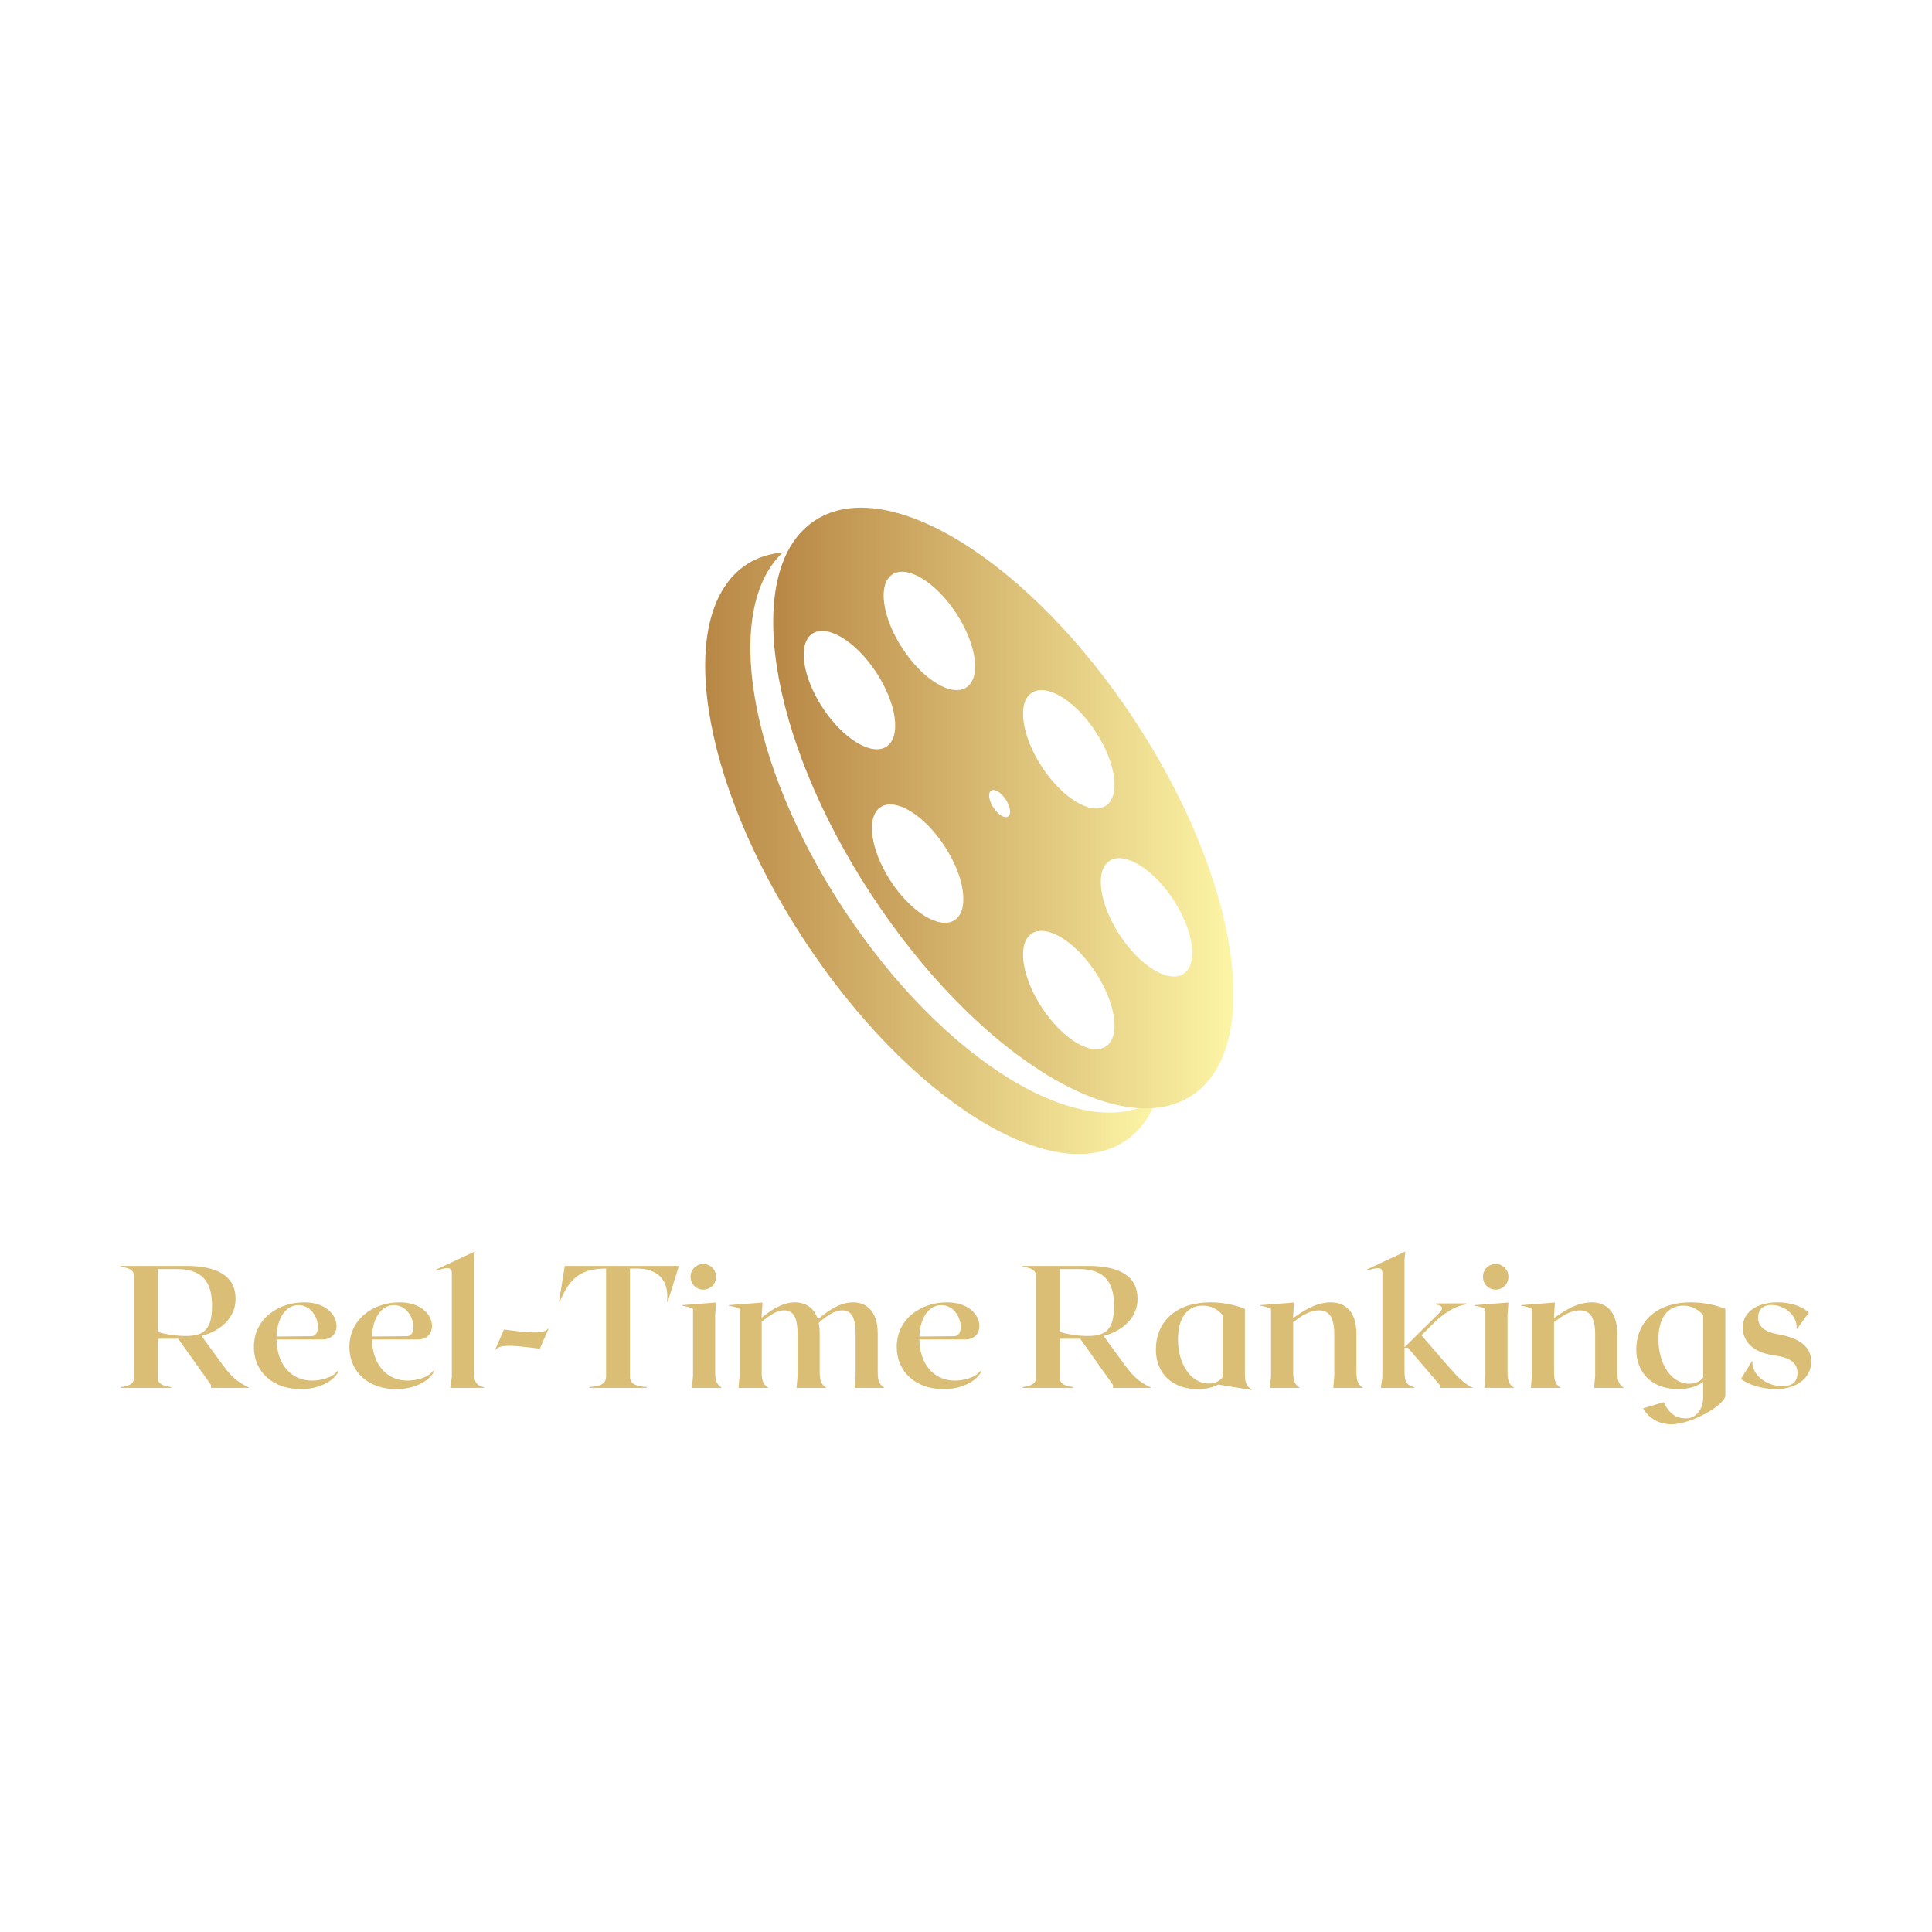
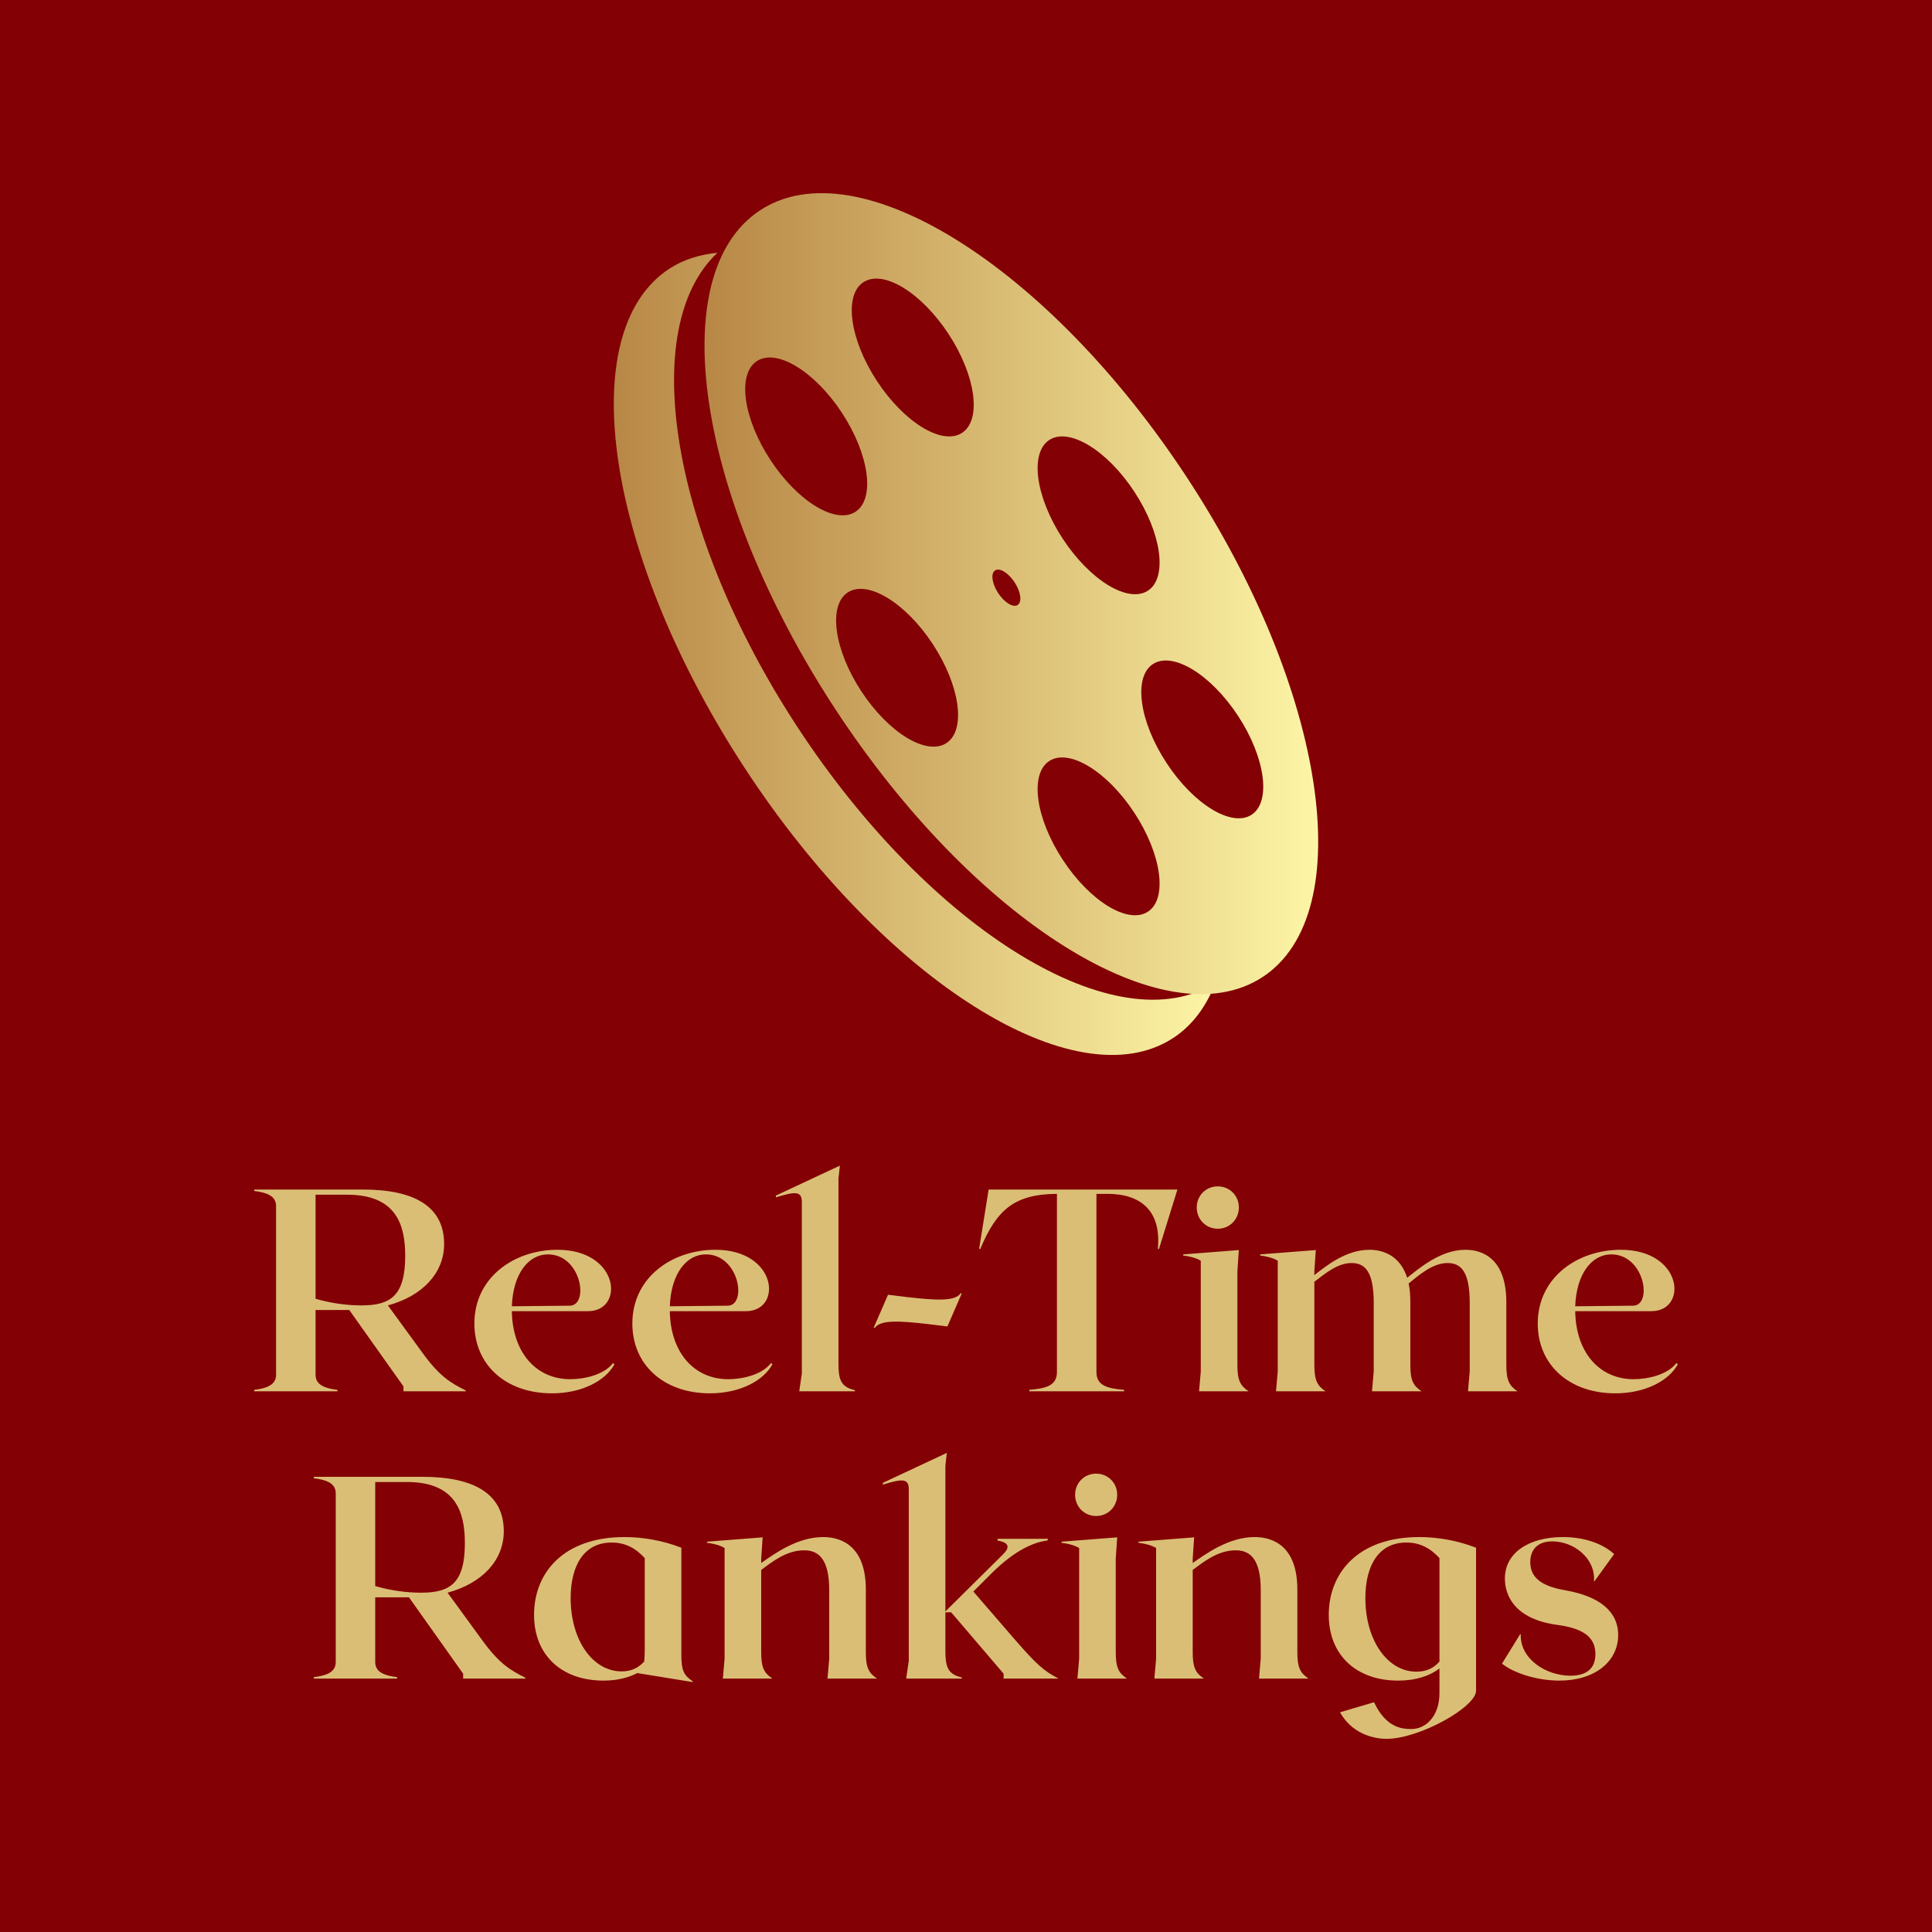
- <svg xmlns="http://www.w3.org/2000/svg" viewBox="-25 -105.105 400 400" class="css-1j8o68f">
+ <svg xmlns="http://www.w3.org/2000/svg" xmlns:ns1="https://boxy-svg.com" viewBox="25 -55.105 300 300" class="css-1j8o68f">
  <defs id="SvgjsDefs9870">
    <linearGradient id="SvgjsLinearGradient9875">
      <stop id="SvgjsStop9876" stop-color="#b88746" offset="0" />
      <stop id="SvgjsStop9877" stop-color="#fdf5a6" offset="1" />
    </linearGradient>
-     <linearGradient id="SvgjsLinearGradient9878">
-       <stop id="SvgjsStop9879" stop-color="#b88746" offset="0" />
-       <stop id="SvgjsStop9880" stop-color="#fdf5a6" offset="1" />
-     </linearGradient>
+     <ns1:grid x="-25.288" y="-38.958" width="66.51" height="66.509" />
  </defs>
-   <g id="SvgjsG9871" featurekey="symbolFeature-0" transform="matrix(1.515155,0,0,1.515155,107.5064,-1.271872)" fill="url(#SvgjsLinearGradient9875)">
-     <path fill="url(#SvgjsLinearGradient9875)" d="M27.741,55.577C14.709,35.687,11.319,14.628,19.528,6.948c-1.814,0.18-3.486,0.687-4.937,1.636  c-9.969,6.532-6.487,29.473,7.776,51.24c14.263,21.769,33.91,34.119,43.877,27.591c1.968-1.291,3.395-3.242,4.334-5.678  C60.591,88.162,41.44,76.48,27.741,55.577z">
-     </path>
-     <path fill="url(#SvgjsLinearGradient9875)" d="M67.694,30.055C53.478,8.353,33.87-3.94,23.902,2.592c-9.969,6.531-6.522,29.417,7.697,51.116  c14.217,21.698,33.829,33.996,43.796,27.467C85.361,74.641,81.918,51.756,67.694,30.055z M53.533,26.137  c2.025-1.328,5.935,1.049,8.728,5.313c2.793,4.263,3.412,8.795,1.388,10.125c-2.028,1.327-5.937-1.052-8.73-5.314  C52.126,31.998,51.505,27.466,53.533,26.137z M24.951,28.175c-2.793-4.264-3.414-8.795-1.386-10.124  c2.026-1.329,5.935,1.05,8.728,5.312c2.793,4.264,3.414,8.796,1.388,10.125C31.652,34.816,27.744,32.437,24.951,28.175z   M42.997,57.195c-2.029,1.332-5.938-1.046-8.73-5.31c-2.793-4.265-3.415-8.796-1.387-10.125c2.026-1.328,5.934,1.05,8.727,5.312  C44.402,51.335,45.021,55.869,42.997,57.195z M44.601,25.401c-2.029,1.329-5.937-1.05-8.73-5.313  c-2.793-4.263-3.414-8.795-1.386-10.124c2.026-1.328,5.935,1.05,8.728,5.312C46.006,19.54,46.626,24.073,44.601,25.401z   M50.296,43.042c-0.465,0.304-1.359-0.241-2.001-1.219c-0.639-0.976-0.78-2.015-0.317-2.319c0.465-0.305,1.36,0.24,2.001,1.217  C50.619,41.698,50.762,42.738,50.296,43.042z M63.648,74.474c-2.028,1.33-5.937-1.049-8.73-5.313  c-2.794-4.263-3.414-8.795-1.387-10.124c2.025-1.327,5.934,1.051,8.728,5.313C65.052,68.612,65.673,73.145,63.648,74.474z   M74.272,64.538c-2.028,1.329-5.936-1.05-8.729-5.313c-2.795-4.263-3.414-8.796-1.388-10.124c2.025-1.328,5.934,1.051,8.729,5.313  C75.678,58.679,76.295,63.211,74.272,64.538z">
-     </path>
-   </g>
-   <g id="SvgjsG9872" featurekey="nameFeature-0" transform="matrix(0.9019688,0,0,0.9019688,-0.5411799,146.1709)" fill="#dabe76">
-     <path d="M24 34.72 c2.36 3.24 3.88 4.12 5.96 5.16 l0 0.12 l-8.64 0 l0 -0.68 l-7.52 -10.6 l-4.68 0 l0 9 c0 1.44 1.4 1.88 3.04 2.08 l0 0.2 l-11.56 0 l0 -0.2 c1.64 -0.2 3.04 -0.64 3.04 -2.08 l0 -23.44 c0 -1.44 -1.4 -1.88 -3.04 -2.08 l0 -0.2 l15.08 0 c7.16 0 11.28 2.36 11.28 7.56 c0 4 -2.96 7.2 -7.8 8.52 z M9.12 12.72 l0 14.44 c2.08 0.6 4.28 0.92 6.36 0.92 c4.04 0 6.08 -1.32 6.08 -6.88 c0 -4.24 -1.2 -8.48 -8.04 -8.48 l-4.4 0 z M50.4 36.08 l0.2 0.16 c-1.2 2.24 -4.44 4.04 -8.68 4.04 c-6.4 0 -10.76 -3.96 -10.76 -9.68 c0 -6.44 5.56 -10.24 11.52 -10.24 c8.64 0 9.36 8.52 4.24 8.52 l-10.56 0 c0.08 5.68 3.32 9.44 8.12 9.44 c1.92 0 4.68 -0.6 5.92 -2.24 z M41.36 21 c-2.72 0 -4.84 2.72 -5 7.2 l8.04 -0.08 c2.72 -0.04 1.6 -7.12 -3.04 -7.12 z M72.32 36.08 l0.2 0.16 c-1.2 2.24 -4.44 4.04 -8.68 4.04 c-6.4 0 -10.76 -3.96 -10.76 -9.68 c0 -6.44 5.56 -10.24 11.52 -10.24 c8.64 0 9.36 8.52 4.24 8.52 l-10.56 0 c0.08 5.68 3.32 9.44 8.12 9.44 c1.92 0 4.68 -0.6 5.92 -2.24 z M63.28 21 c-2.72 0 -4.84 2.72 -5 7.2 l8.04 -0.08 c2.72 -0.04 1.6 -7.12 -3.04 -7.12 z M81.68 36.12 c0 2.16 0.28 3.28 2.28 3.72 l0 0.16 l-7.72 0 l0.36 -2.48 l0 -23.8 c0 -1.6 -1.04 -1.4 -3.6 -0.64 l0 -0.24 l8.88 -4.16 l-0.2 1.8 l0 25.64 z M86.56 31.2 l2 -4.6 l2.6 0.32 c4.24 0.48 6.68 0.6 7.48 -0.52 l0.16 0 l-2 4.6 l-2.6 -0.32 c-4.2 -0.48 -6.68 -0.6 -7.48 0.52 l-0.16 0 z M128.72 12 l-2.56 8.24 l-0.16 0 c0.52 -5.44 -2.52 -7.64 -7 -7.64 l-1.52 0 l0 24.72 c0 1.84 1.4 2.28 3.84 2.48 l0 0.2 l-13.16 0 l0 -0.2 c2.44 -0.2 3.84 -0.64 3.84 -2.48 l0 -24.72 c-5.96 0.04 -8.36 2.24 -10.64 7.64 l-0.16 0 l1.32 -8.24 l26.2 0 z M134.32 17.44 c-1.64 0 -2.92 -1.28 -2.92 -2.96 c0 -1.64 1.28 -2.92 2.92 -2.92 s2.92 1.28 2.92 2.92 c0 1.68 -1.28 2.96 -2.92 2.96 z M131.72 40 l0.24 -2.76 l0 -15.36 c-0.56 -0.36 -1.6 -0.64 -2.44 -0.72 l0 -0.16 l7.72 -0.6 l-0.2 2.96 l0 12.92 c0 2.16 0.36 2.92 1.56 3.72 l-6.88 0 z M169.04 40 l0.24 -2.76 l0 -9.52 c0 -4.44 -1.28 -5.52 -3.08 -5.52 c-2.08 0 -3.96 1.68 -5.4 2.84 c0.16 0.72 0.24 1.6 0.24 2.6 l0 8.64 c0 2.16 0.36 2.92 1.56 3.72 l-6.88 0 l0.24 -2.76 l0 -9.52 c0 -4.44 -1.28 -5.52 -3.08 -5.52 c-1.96 0 -3.68 1.48 -5.16 2.6 l0 11.48 c0 2.16 0.36 2.92 1.56 3.72 l-6.88 0 l0.24 -2.76 l0 -15.36 c-0.56 -0.36 -1.6 -0.64 -2.44 -0.72 l0 -0.16 l7.72 -0.6 l-0.2 2.96 l0 0.52 c1.72 -1.36 4.44 -3.52 7.64 -3.52 c1.84 0 4.24 0.76 5.24 3.88 c1.56 -1.2 4.56 -3.88 8.08 -3.88 c2.4 0 5.68 1.24 5.68 7.28 l0 8.64 c0 2.16 0.36 2.92 1.56 3.72 l-6.88 0 z M197.96 36.08 l0.2 0.16 c-1.2 2.24 -4.44 4.04 -8.68 4.04 c-6.4 0 -10.76 -3.96 -10.76 -9.68 c0 -6.44 5.56 -10.24 11.52 -10.24 c8.64 0 9.36 8.52 4.24 8.52 l-10.56 0 c0.08 5.68 3.32 9.44 8.12 9.44 c1.92 0 4.68 -0.6 5.92 -2.24 z M188.92 21 c-2.72 0 -4.84 2.72 -5 7.2 l8.04 -0.08 c2.72 -0.04 1.6 -7.12 -3.04 -7.12 z M231.04 34.72 c2.36 3.24 3.88 4.12 5.96 5.16 l0 0.12 l-8.64 0 l0 -0.68 l-7.52 -10.6 l-4.68 0 l0 9 c0 1.44 1.4 1.88 3.04 2.08 l0 0.2 l-11.56 0 l0 -0.2 c1.64 -0.2 3.04 -0.64 3.04 -2.08 l0 -23.44 c0 -1.44 -1.4 -1.88 -3.04 -2.08 l0 -0.2 l15.08 0 c7.16 0 11.28 2.36 11.28 7.56 c0 4 -2.96 7.2 -7.8 8.52 z M216.16 12.72 l0 14.44 c2.08 0.6 4.28 0.92 6.36 0.92 c4.04 0 6.08 -1.32 6.08 -6.88 c0 -4.24 -1.2 -8.48 -8.04 -8.48 l-4.4 0 z M258.64 36.72 c0 2.16 0.36 2.84 1.56 3.64 l0 0.12 l-7.64 -1.24 s0.04 0 0.04 -0.04 c-1.28 0.68 -2.88 1.08 -4.76 1.08 c-5.84 0 -9.64 -3.56 -9.64 -9.12 c0 -5.84 4.08 -10.8 12.56 -10.8 c2.56 0 5.32 0.48 7.88 1.48 l0 14.88 z M243.28 28.84 c0 5.8 3.04 10.16 7.08 10.16 c1.32 0 2.32 -0.48 3.12 -1.36 c0.04 -0.4 0.08 -0.84 0.08 -1.44 l0 -12.92 c-1.24 -1.36 -2.68 -2.16 -4.6 -2.16 c-3.76 0 -5.68 3.08 -5.68 7.72 z M278.92 40 l0.24 -2.76 l0 -9.52 c0 -4.48 -1.6 -5.52 -3.48 -5.52 c-2.48 0 -4.44 1.6 -5.96 2.72 l0 11.36 c0 2.16 0.36 2.92 1.56 3.72 l-6.88 0 l0.24 -2.76 l0 -15.36 c-0.56 -0.36 -1.6 -0.64 -2.44 -0.72 l0 -0.16 l7.72 -0.6 l-0.2 2.96 l0 0.6 c1.84 -1.28 5 -3.6 8.6 -3.6 c2.52 0 5.92 1.24 5.92 7.28 l0 8.64 c0 2.16 0.36 2.92 1.56 3.72 l-6.88 0 z M311 40 l-7.64 0 l0 -0.68 l-7.28 -8.52 l-0.8 0 l0 5.32 c0 2.16 0.28 3.28 2.28 3.72 l0 0.16 l-7.72 0 l0.36 -2.48 l0 -23.8 c0 -1.6 -1.04 -1.4 -3.6 -0.64 l0 -0.24 l8.88 -4.16 l-0.2 1.8 l0 20.2 l8 -7.92 c0.76 -0.76 1.16 -1.6 -0.8 -1.92 l0.08 -0.24 l6.96 0 l-0.08 0.24 c-1.68 0.2 -4.36 1.16 -7.8 4.6 l-2.48 2.48 l5.88 6.8 c2.76 3.16 3.88 4.24 5.96 5.28 z M316.2 17.44 c-1.64 0 -2.92 -1.28 -2.92 -2.96 c0 -1.64 1.28 -2.92 2.92 -2.92 s2.92 1.28 2.92 2.92 c0 1.68 -1.28 2.96 -2.92 2.96 z M313.6 40 l0.24 -2.76 l0 -15.36 c-0.56 -0.36 -1.6 -0.64 -2.44 -0.72 l0 -0.16 l7.72 -0.6 l-0.2 2.96 l0 12.92 c0 2.16 0.36 2.92 1.56 3.72 l-6.88 0 z M338.8 40 l0.24 -2.76 l0 -9.52 c0 -4.48 -1.6 -5.52 -3.48 -5.52 c-2.48 0 -4.44 1.6 -5.96 2.72 l0 11.36 c0 2.16 0.36 2.92 1.56 3.72 l-6.88 0 l0.24 -2.76 l0 -15.36 c-0.56 -0.36 -1.6 -0.64 -2.44 -0.72 l0 -0.16 l7.72 -0.6 l-0.2 2.96 l0 0.6 c1.84 -1.28 5 -3.6 8.6 -3.6 c2.52 0 5.92 1.24 5.92 7.28 l0 8.64 c0 2.16 0.36 2.92 1.56 3.72 l-6.88 0 z M361.04 20.36 c2.56 0 5.32 0.48 7.88 1.48 l0 19.84 c0 2.28 -7.88 6.68 -12.4 6.68 c-2.12 0 -4.92 -0.88 -6.48 -3.68 l4.72 -1.4 c1.64 3.48 3.8 3.72 5.16 3.72 c2.12 0 3.92 -1.88 3.92 -4.96 l0 -3.44 c-1.36 1.04 -3.32 1.68 -5.72 1.68 c-5.84 0 -9.64 -3.56 -9.64 -9.12 c0 -5.84 4.08 -10.8 12.56 -10.8 z M360.64 39.04 c1.36 0 2.4 -0.48 3.2 -1.4 l0 -14.36 c-1.24 -1.36 -2.68 -2.16 -4.6 -2.16 c-3.76 0 -5.68 3.08 -5.68 7.72 c0 5.8 3.04 10.2 7.08 10.2 z M380.48 40.28 c-3.08 0 -6.36 -1.04 -7.96 -2.36 l2.52 -4.08 l0.08 0 c-0.12 3.48 3.56 5.76 6.88 5.76 c2.4 0 3.48 -1.12 3.48 -3 c0 -2.44 -1.8 -3.56 -5.2 -4.04 c-6.12 -0.8 -7.36 -4.2 -7.36 -6.44 c0 -3.6 3.36 -5.76 8.04 -5.76 c3.16 0 5.64 1 7.12 2.36 l-2.72 3.76 l-0.08 0 c0.24 -3.2 -2.84 -5.52 -5.76 -5.52 c-2.64 0 -3.08 1.8 -3.08 2.88 c0 2.52 2.2 3.44 4.92 3.92 c4.56 0.8 7.28 2.84 7.28 6.2 c0 3.64 -3.2 6.32 -8.16 6.32 z">
-     </path>
+   <rect x="25" y="-55.105" width="300" height="300" style="fill: #830004;" />
+   <g transform="matrix(1, 0, 0, 1, -0.000023, -9.110532)">
+     <g id="SvgjsG9871" featurekey="symbolFeature-0" transform="matrix(1.515155, 0, 0, 1.515155, 106.8189, -17.27188)" fill="url(#SvgjsLinearGradient9875)">
+       <path fill="url(#SvgjsLinearGradient9875)" d="M27.741,55.577C14.709,35.687,11.319,14.628,19.528,6.948c-1.814,0.18-3.486,0.687-4.937,1.636  c-9.969,6.532-6.487,29.473,7.776,51.24c14.263,21.769,33.91,34.119,43.877,27.591c1.968-1.291,3.395-3.242,4.334-5.678  C60.591,88.162,41.44,76.48,27.741,55.577z" />
+       <path fill="url(#SvgjsLinearGradient9875)" d="M67.694,30.055C53.478,8.353,33.87-3.94,23.902,2.592c-9.969,6.531-6.522,29.417,7.697,51.116  c14.217,21.698,33.829,33.996,43.796,27.467C85.361,74.641,81.918,51.756,67.694,30.055z M53.533,26.137  c2.025-1.328,5.935,1.049,8.728,5.313c2.793,4.263,3.412,8.795,1.388,10.125c-2.028,1.327-5.937-1.052-8.73-5.314  C52.126,31.998,51.505,27.466,53.533,26.137z M24.951,28.175c-2.793-4.264-3.414-8.795-1.386-10.124  c2.026-1.329,5.935,1.05,8.728,5.312c2.793,4.264,3.414,8.796,1.388,10.125C31.652,34.816,27.744,32.437,24.951,28.175z   M42.997,57.195c-2.029,1.332-5.938-1.046-8.73-5.31c-2.793-4.265-3.415-8.796-1.387-10.125c2.026-1.328,5.934,1.05,8.727,5.312  C44.402,51.335,45.021,55.869,42.997,57.195z M44.601,25.401c-2.029,1.329-5.937-1.05-8.73-5.313  c-2.793-4.263-3.414-8.795-1.386-10.124c2.026-1.328,5.935,1.05,8.728,5.312C46.006,19.54,46.626,24.073,44.601,25.401z   M50.296,43.042c-0.465,0.304-1.359-0.241-2.001-1.219c-0.639-0.976-0.78-2.015-0.317-2.319c0.465-0.305,1.36,0.24,2.001,1.217  C50.619,41.698,50.762,42.738,50.296,43.042z M63.648,74.474c-2.028,1.33-5.937-1.049-8.73-5.313  c-2.794-4.263-3.414-8.795-1.387-10.124c2.025-1.327,5.934,1.051,8.728,5.313C65.052,68.612,65.673,73.145,63.648,74.474z   M74.272,64.538c-2.028,1.329-5.936-1.05-8.729-5.313c-2.795-4.263-3.414-8.796-1.388-10.124c2.025-1.328,5.934,1.051,8.729,5.313  C75.678,58.679,76.295,63.211,74.272,64.538z" />
+     </g>
+     <g style="" transform="matrix(1.240611, 0, 0, 1.240611, -42.1069, -32.48247)">
+       <g id="SvgjsG9872" featurekey="nameFeature-0" transform="matrix(0.901969, 0, 0, 0.901969, 85.36232, 127.1709)" fill="#dabe76">
+         <path d="M24 34.72 c2.36 3.24 3.88 4.12 5.96 5.16 l0 0.12 l-8.64 0 l0 -0.68 l-7.52 -10.6 l-4.68 0 l0 9 c0 1.44 1.4 1.88 3.04 2.08 l0 0.2 l-11.56 0 l0 -0.2 c1.64 -0.2 3.04 -0.64 3.04 -2.08 l0 -23.44 c0 -1.44 -1.4 -1.88 -3.04 -2.08 l0 -0.2 l15.08 0 c7.16 0 11.28 2.36 11.28 7.56 c0 4 -2.96 7.2 -7.8 8.52 z M9.12 12.72 l0 14.44 c2.08 0.6 4.28 0.92 6.36 0.92 c4.04 0 6.08 -1.32 6.08 -6.88 c0 -4.24 -1.2 -8.48 -8.04 -8.48 l-4.4 0 z M50.4 36.08 l0.2 0.16 c-1.2 2.24 -4.44 4.04 -8.68 4.04 c-6.4 0 -10.76 -3.96 -10.76 -9.68 c0 -6.44 5.56 -10.24 11.52 -10.24 c8.64 0 9.36 8.52 4.24 8.52 l-10.56 0 c0.08 5.68 3.32 9.44 8.12 9.44 c1.92 0 4.68 -0.6 5.92 -2.24 z M41.36 21 c-2.72 0 -4.84 2.72 -5 7.2 l8.04 -0.08 c2.72 -0.04 1.6 -7.12 -3.04 -7.12 z M72.32 36.08 l0.2 0.16 c-1.2 2.24 -4.44 4.04 -8.68 4.04 c-6.4 0 -10.76 -3.96 -10.76 -9.68 c0 -6.44 5.56 -10.24 11.52 -10.24 c8.64 0 9.36 8.52 4.24 8.52 l-10.56 0 c0.08 5.68 3.32 9.44 8.12 9.44 c1.92 0 4.68 -0.6 5.92 -2.24 z M63.28 21 c-2.72 0 -4.84 2.72 -5 7.2 l8.04 -0.08 c2.72 -0.04 1.6 -7.12 -3.04 -7.12 z M81.68 36.12 c0 2.16 0.28 3.28 2.28 3.72 l0 0.16 l-7.72 0 l0.36 -2.48 l0 -23.8 c0 -1.6 -1.04 -1.4 -3.6 -0.64 l0 -0.24 l8.88 -4.16 l-0.2 1.8 l0 25.64 z M86.56 31.2 l2 -4.6 l2.6 0.32 c4.24 0.48 6.68 0.6 7.48 -0.52 l0.16 0 l-2 4.6 l-2.6 -0.32 c-4.2 -0.48 -6.68 -0.6 -7.48 0.52 l-0.16 0 z M128.72 12 l-2.56 8.24 l-0.16 0 c0.52 -5.44 -2.52 -7.64 -7 -7.64 l-1.52 0 l0 24.72 c0 1.84 1.4 2.28 3.84 2.48 l0 0.2 l-13.16 0 l0 -0.2 c2.44 -0.2 3.84 -0.64 3.84 -2.48 l0 -24.72 c-5.96 0.04 -8.36 2.24 -10.64 7.64 l-0.16 0 l1.32 -8.24 l26.2 0 z M134.32 17.44 c-1.64 0 -2.92 -1.28 -2.92 -2.96 c0 -1.64 1.28 -2.92 2.92 -2.92 s2.92 1.28 2.92 2.92 c0 1.68 -1.28 2.96 -2.92 2.96 z M131.72 40 l0.24 -2.76 l0 -15.36 c-0.56 -0.36 -1.6 -0.64 -2.44 -0.72 l0 -0.16 l7.72 -0.6 l-0.2 2.96 l0 12.92 c0 2.16 0.36 2.92 1.56 3.72 l-6.88 0 z M169.04 40 l0.24 -2.76 l0 -9.52 c0 -4.44 -1.28 -5.52 -3.08 -5.52 c-2.08 0 -3.96 1.68 -5.4 2.84 c0.16 0.72 0.24 1.6 0.24 2.6 l0 8.64 c0 2.16 0.36 2.92 1.56 3.72 l-6.88 0 l0.24 -2.76 l0 -9.52 c0 -4.44 -1.28 -5.52 -3.08 -5.52 c-1.96 0 -3.68 1.48 -5.16 2.6 l0 11.48 c0 2.16 0.36 2.92 1.56 3.72 l-6.88 0 l0.24 -2.76 l0 -15.36 c-0.56 -0.36 -1.6 -0.64 -2.44 -0.72 l0 -0.16 l7.72 -0.6 l-0.2 2.96 l0 0.52 c1.72 -1.36 4.44 -3.52 7.64 -3.52 c1.84 0 4.24 0.76 5.24 3.88 c1.56 -1.2 4.56 -3.88 8.08 -3.88 c2.4 0 5.68 1.24 5.68 7.28 l0 8.64 c0 2.16 0.36 2.92 1.56 3.72 l-6.88 0 z M197.96 36.08 l0.2 0.16 c-1.2 2.24 -4.44 4.04 -8.68 4.04 c-6.4 0 -10.76 -3.96 -10.76 -9.68 c0 -6.44 5.56 -10.24 11.52 -10.24 c8.64 0 9.36 8.52 4.24 8.52 l-10.56 0 c0.08 5.68 3.32 9.44 8.12 9.44 c1.92 0 4.68 -0.6 5.92 -2.24 z M188.92 21 c-2.72 0 -4.84 2.72 -5 7.2 l8.04 -0.08 c2.72 -0.04 1.6 -7.12 -3.04 -7.12 z" />
+       </g>
+       <g id="SvgjsG9873" featurekey="nameFeature-1" transform="matrix(0.901969, 0, 0, 0.901969, -93.91306, 163.1286)" fill="#dabe76">
+         <path d="M231.04 34.72 c2.36 3.24 3.88 4.12 5.96 5.16 l0 0.12 l-8.64 0 l0 -0.68 l-7.52 -10.6 l-4.68 0 l0 9 c0 1.44 1.4 1.88 3.04 2.08 l0 0.2 l-11.56 0 l0 -0.2 c1.64 -0.2 3.04 -0.64 3.04 -2.08 l0 -23.44 c0 -1.44 -1.4 -1.88 -3.04 -2.08 l0 -0.2 l15.08 0 c7.16 0 11.28 2.36 11.28 7.56 c0 4 -2.96 7.2 -7.8 8.52 z M216.16 12.72 l0 14.44 c2.08 0.6 4.28 0.92 6.36 0.92 c4.04 0 6.08 -1.32 6.08 -6.88 c0 -4.24 -1.2 -8.48 -8.04 -8.48 l-4.4 0 z M258.64 36.72 c0 2.16 0.36 2.84 1.56 3.64 l0 0.12 l-7.64 -1.24 s0.04 0 0.04 -0.04 c-1.28 0.68 -2.88 1.08 -4.76 1.08 c-5.84 0 -9.64 -3.56 -9.64 -9.12 c0 -5.84 4.08 -10.8 12.56 -10.8 c2.56 0 5.32 0.48 7.88 1.48 l0 14.88 z M243.28 28.84 c0 5.8 3.04 10.16 7.08 10.16 c1.32 0 2.32 -0.48 3.12 -1.36 c0.04 -0.4 0.08 -0.84 0.08 -1.44 l0 -12.92 c-1.24 -1.36 -2.68 -2.16 -4.6 -2.16 c-3.76 0 -5.68 3.08 -5.68 7.72 z M278.92 40 l0.24 -2.76 l0 -9.52 c0 -4.48 -1.6 -5.52 -3.48 -5.52 c-2.48 0 -4.44 1.6 -5.96 2.72 l0 11.36 c0 2.16 0.36 2.92 1.56 3.72 l-6.88 0 l0.24 -2.76 l0 -15.36 c-0.56 -0.36 -1.6 -0.64 -2.44 -0.72 l0 -0.16 l7.72 -0.6 l-0.2 2.96 l0 0.6 c1.84 -1.28 5 -3.6 8.6 -3.6 c2.52 0 5.92 1.24 5.92 7.28 l0 8.64 c0 2.16 0.36 2.92 1.56 3.72 l-6.88 0 z M311 40 l-7.64 0 l0 -0.68 l-7.28 -8.52 l-0.8 0 l0 5.32 c0 2.16 0.28 3.28 2.28 3.72 l0 0.16 l-7.72 0 l0.36 -2.48 l0 -23.8 c0 -1.6 -1.04 -1.4 -3.6 -0.64 l0 -0.24 l8.88 -4.16 l-0.2 1.8 l0 20.2 l8 -7.92 c0.76 -0.76 1.16 -1.6 -0.8 -1.92 l0.08 -0.24 l6.96 0 l-0.08 0.24 c-1.68 0.2 -4.36 1.16 -7.8 4.6 l-2.48 2.48 l5.88 6.8 c2.76 3.16 3.88 4.24 5.96 5.28 z M316.2 17.44 c-1.64 0 -2.92 -1.28 -2.92 -2.96 c0 -1.64 1.28 -2.92 2.92 -2.92 s2.92 1.28 2.92 2.92 c0 1.68 -1.28 2.96 -2.92 2.96 z M313.6 40 l0.24 -2.76 l0 -15.36 c-0.56 -0.36 -1.6 -0.64 -2.44 -0.72 l0 -0.16 l7.72 -0.6 l-0.2 2.96 l0 12.92 c0 2.16 0.36 2.92 1.56 3.72 l-6.88 0 z M338.8 40 l0.24 -2.76 l0 -9.52 c0 -4.48 -1.6 -5.52 -3.48 -5.52 c-2.48 0 -4.44 1.6 -5.96 2.72 l0 11.36 c0 2.16 0.36 2.92 1.56 3.72 l-6.88 0 l0.24 -2.76 l0 -15.36 c-0.56 -0.36 -1.6 -0.64 -2.44 -0.72 l0 -0.16 l7.72 -0.6 l-0.2 2.96 l0 0.6 c1.84 -1.28 5 -3.6 8.6 -3.6 c2.52 0 5.92 1.24 5.92 7.28 l0 8.64 c0 2.16 0.36 2.92 1.56 3.72 l-6.88 0 z M361.04 20.36 c2.56 0 5.32 0.48 7.88 1.48 l0 19.84 c0 2.28 -7.88 6.68 -12.4 6.68 c-2.12 0 -4.92 -0.88 -6.48 -3.68 l4.72 -1.4 c1.64 3.48 3.8 3.72 5.16 3.72 c2.12 0 3.92 -1.88 3.92 -4.96 l0 -3.44 c-1.36 1.04 -3.32 1.68 -5.72 1.68 c-5.84 0 -9.64 -3.56 -9.64 -9.12 c0 -5.84 4.08 -10.8 12.56 -10.8 z M360.64 39.04 c1.36 0 2.4 -0.48 3.2 -1.4 l0 -14.36 c-1.24 -1.36 -2.68 -2.16 -4.6 -2.16 c-3.76 0 -5.68 3.08 -5.68 7.72 c0 5.8 3.04 10.2 7.08 10.2 z M380.48 40.28 c-3.08 0 -6.36 -1.04 -7.96 -2.36 l2.52 -4.08 l0.08 0 c-0.12 3.48 3.56 5.76 6.88 5.76 c2.4 0 3.48 -1.12 3.48 -3 c0 -2.44 -1.8 -3.56 -5.2 -4.04 c-6.12 -0.8 -7.36 -4.2 -7.36 -6.44 c0 -3.6 3.36 -5.76 8.04 -5.76 c3.16 0 5.64 1 7.12 2.36 l-2.72 3.76 l-0.08 0 c0.24 -3.2 -2.84 -5.52 -5.76 -5.52 c-2.64 0 -3.08 1.8 -3.08 2.88 c0 2.52 2.2 3.44 4.92 3.92 c4.56 0.8 7.28 2.84 7.28 6.2 c0 3.64 -3.2 6.32 -8.16 6.32 z" />
+       </g>
+     </g>
  </g>
</svg>
